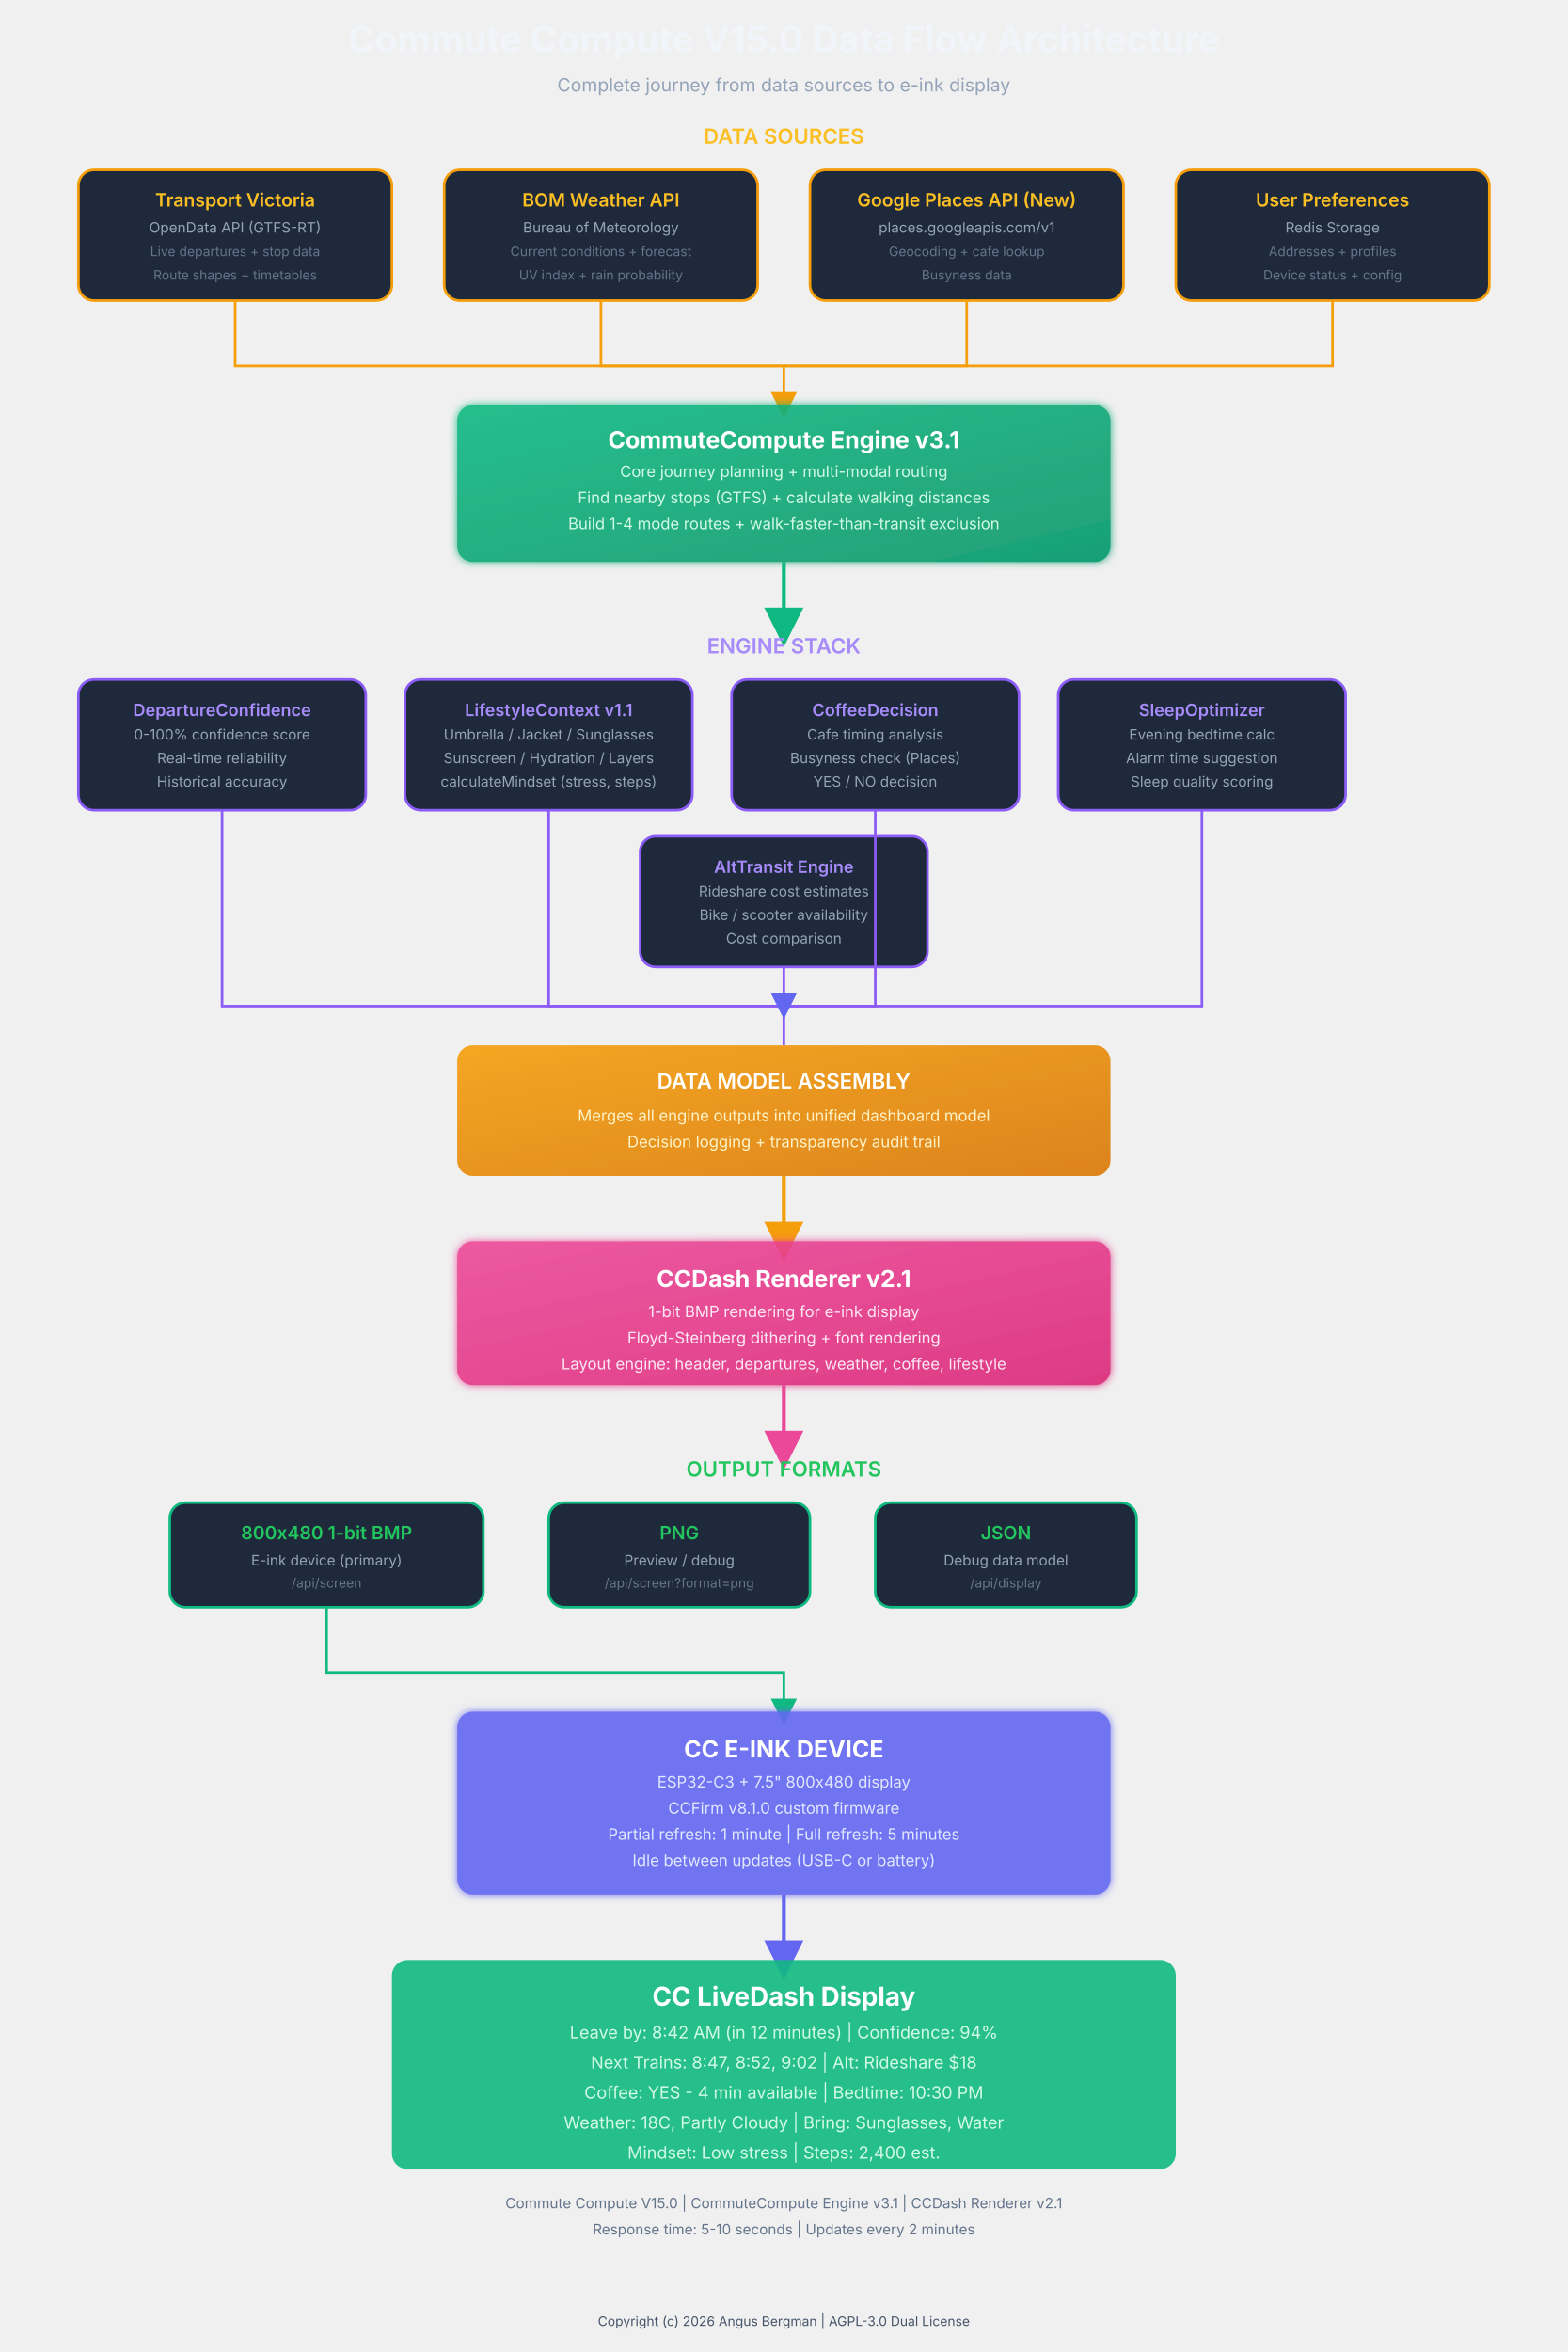
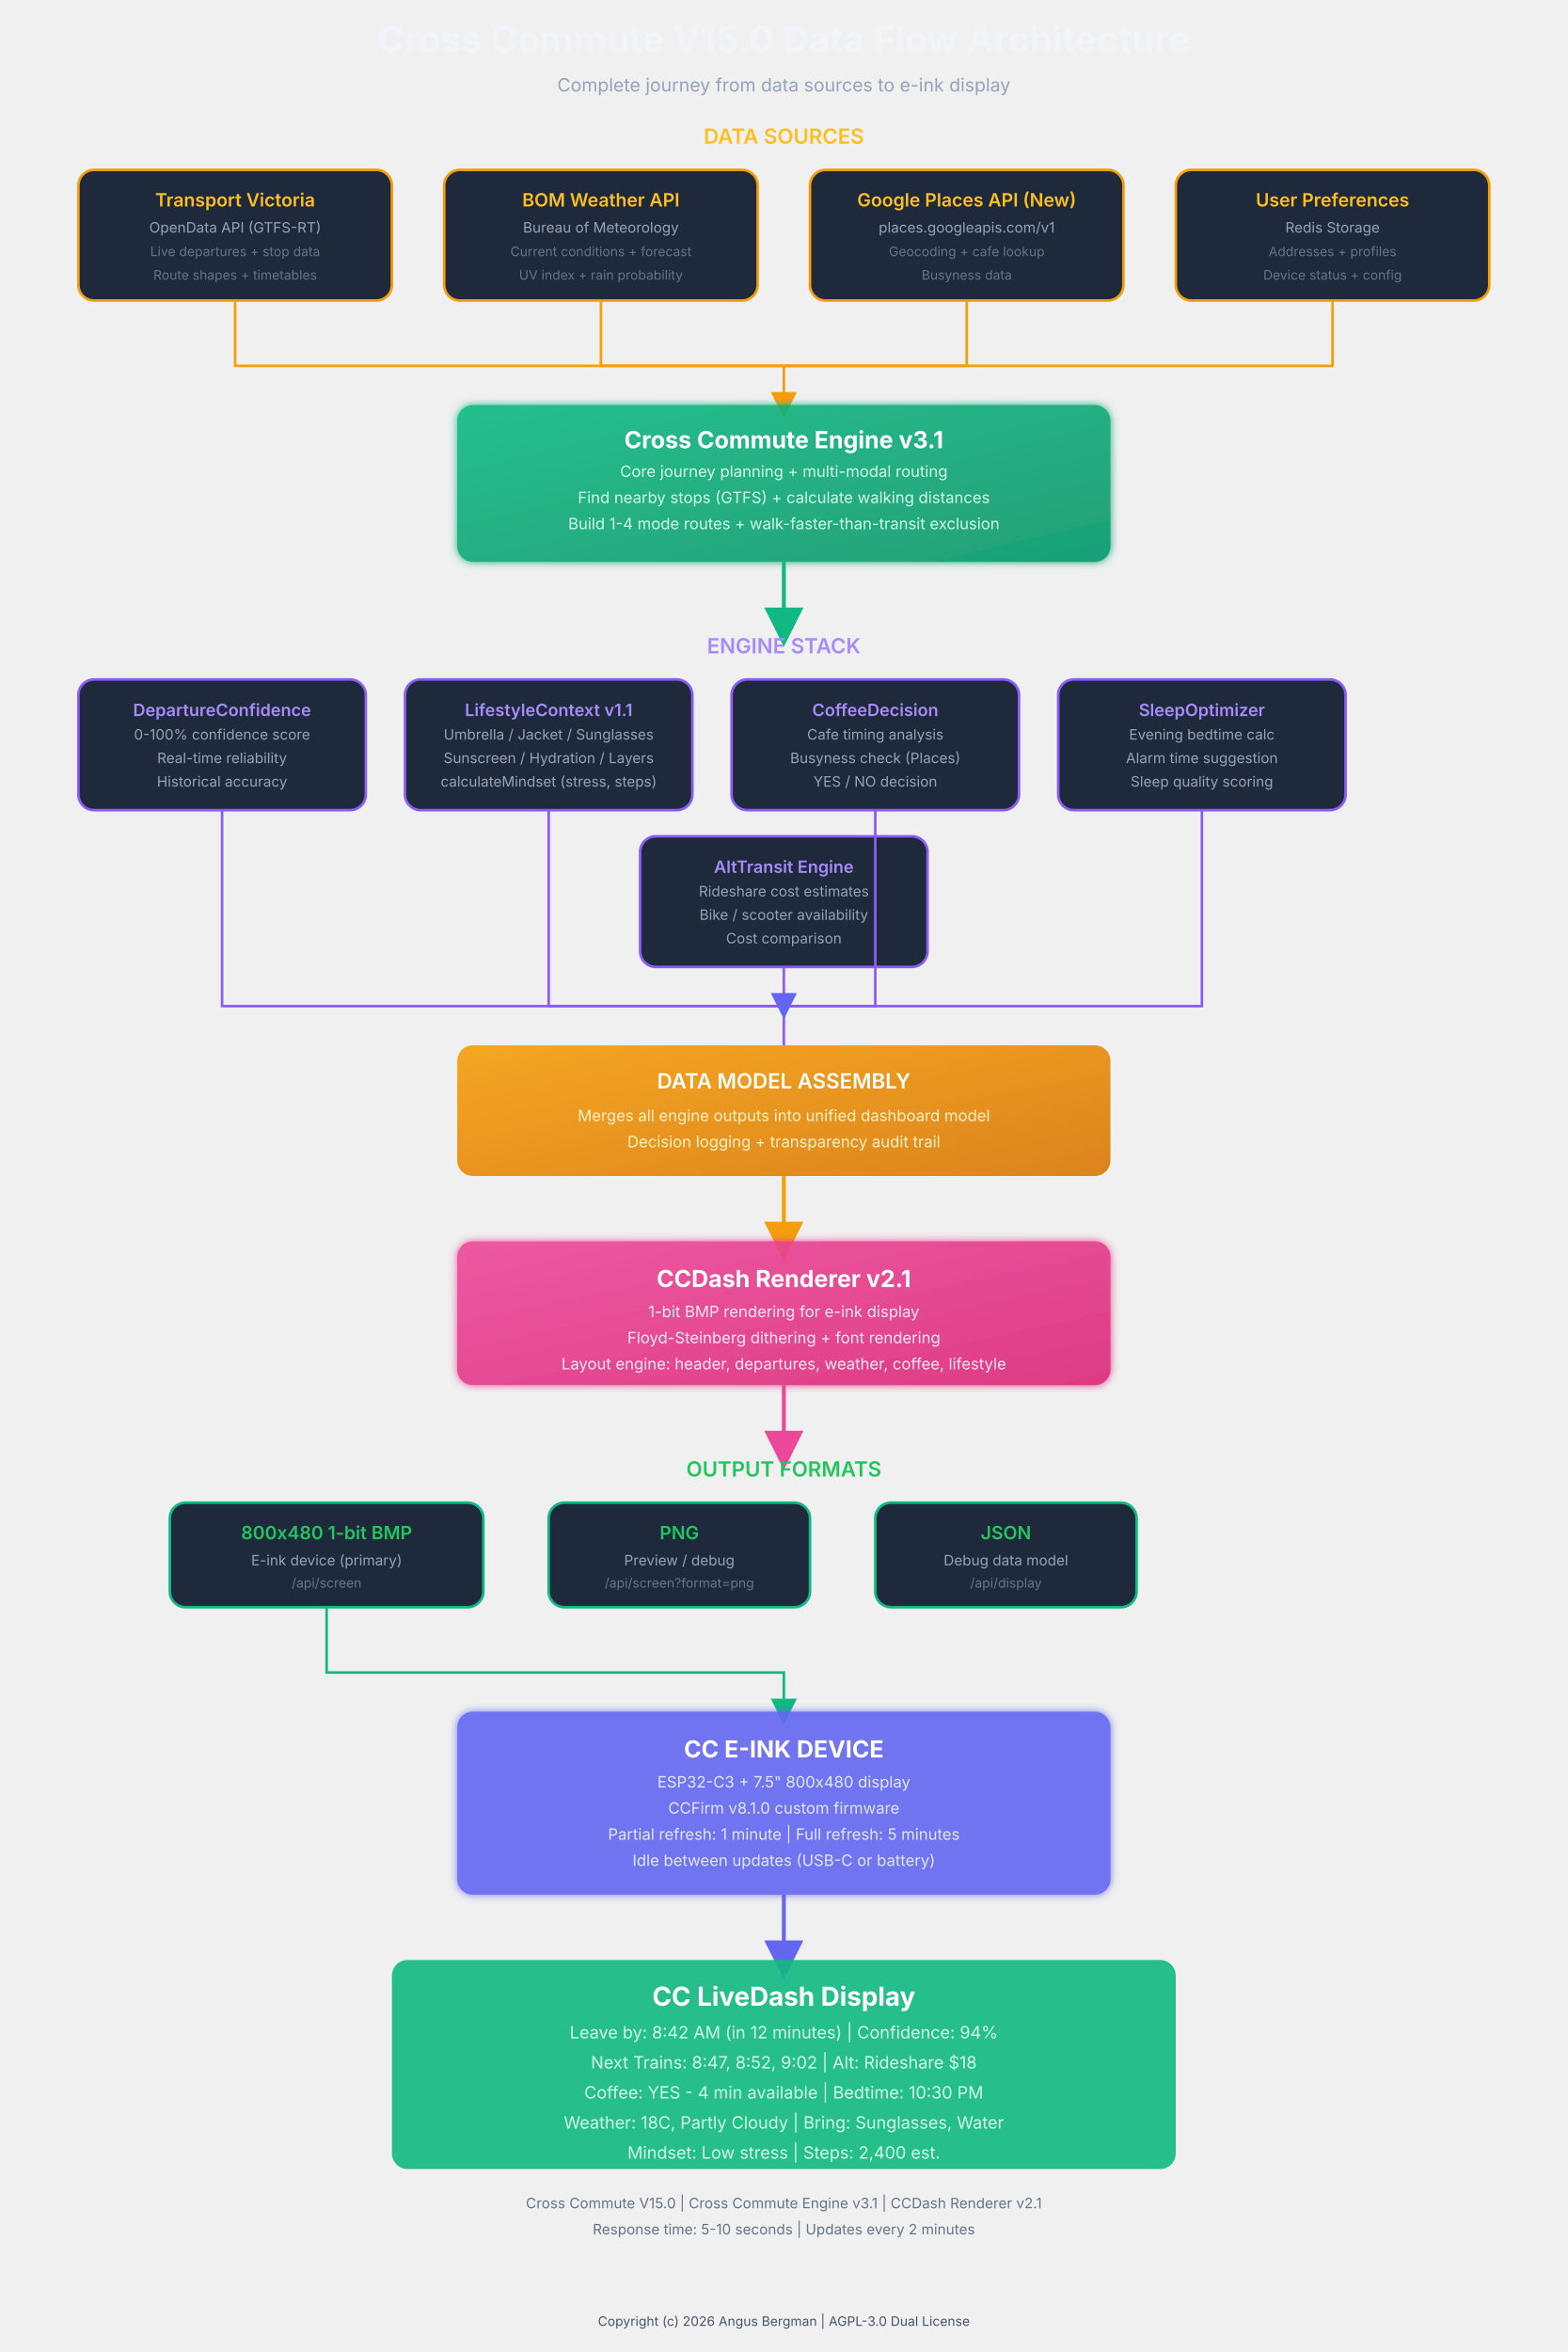
<svg xmlns="http://www.w3.org/2000/svg" viewBox="0 0 1200 1800" style="background: #0f172a">
  <defs>
    <linearGradient id="grad1" x1="0%" y1="0%" x2="100%" y2="100%">
      <stop offset="0%" style="stop-color:#6366f1;stop-opacity:1" />
      <stop offset="100%" style="stop-color:#6366f1;stop-opacity:1" />
    </linearGradient>
    <linearGradient id="grad2" x1="0%" y1="0%" x2="100%" y2="100%">
      <stop offset="0%" style="stop-color:#10b981;stop-opacity:1" />
      <stop offset="100%" style="stop-color:#059669;stop-opacity:1" />
    </linearGradient>
    <linearGradient id="grad3" x1="0%" y1="0%" x2="100%" y2="100%">
      <stop offset="0%" style="stop-color:#f59e0b;stop-opacity:1" />
      <stop offset="100%" style="stop-color:#d97706;stop-opacity:1" />
    </linearGradient>
    <linearGradient id="grad4" x1="0%" y1="0%" x2="100%" y2="100%">
      <stop offset="0%" style="stop-color:#ec4899;stop-opacity:1" />
      <stop offset="100%" style="stop-color:#db2777;stop-opacity:1" />
    </linearGradient>
    <filter id="glow">
      <feGaussianBlur stdDeviation="3" result="coloredBlur" />
      <feMerge>
        <feMergeNode in="coloredBlur" />
        <feMergeNode in="SourceGraphic" />
      </feMerge>
    </filter>
    <marker id="arrowhead" markerWidth="10" markerHeight="10" refX="5" refY="5" orient="auto">
      <polygon points="0 0, 10 5, 0 10" fill="#6366f1" />
    </marker>
    <marker id="arrowhead2" markerWidth="10" markerHeight="10" refX="5" refY="5" orient="auto">
      <polygon points="0 0, 10 5, 0 10" fill="#10b981" />
    </marker>
    <marker id="arrowhead3" markerWidth="10" markerHeight="10" refX="5" refY="5" orient="auto">
      <polygon points="0 0, 10 5, 0 10" fill="#f59e0b" />
    </marker>
    <marker id="arrowhead4" markerWidth="10" markerHeight="10" refX="5" refY="5" orient="auto">
      <polygon points="0 0, 10 5, 0 10" fill="#ec4899" />
    </marker>
  </defs>
  <text x="600" y="40" font-family="Inter, system-ui, sans-serif" font-size="28" font-weight="700" fill="#f1f5f9" text-anchor="middle">
-     Commute Compute V15.0 Data Flow Architecture
+     Cross Commute V15.0 Data Flow Architecture
  </text>
  <text x="600" y="70" font-family="Inter, system-ui, sans-serif" font-size="14" fill="#94a3b8" text-anchor="middle">
    Complete journey from data sources to e-ink display
  </text>
  <text x="600" y="110" font-family="Inter, system-ui, sans-serif" font-size="16" font-weight="600" fill="#fbbf24" text-anchor="middle">DATA SOURCES</text>
  <rect x="60" y="130" width="240" height="100" rx="12" fill="#1e293b" stroke="#f59e0b" stroke-width="2" />
  <text x="180" y="158" font-family="Inter, system-ui, sans-serif" font-size="14" font-weight="600" fill="#fbbf24" text-anchor="middle">Transport Victoria</text>
  <text x="180" y="178" font-family="Inter, system-ui, sans-serif" font-size="11" fill="#94a3b8" text-anchor="middle">OpenData API (GTFS-RT)</text>
  <text x="180" y="196" font-family="Inter, system-ui, sans-serif" font-size="10" fill="#64748b" text-anchor="middle">Live departures + stop data</text>
  <text x="180" y="214" font-family="Inter, system-ui, sans-serif" font-size="10" fill="#64748b" text-anchor="middle">Route shapes + timetables</text>
  <rect x="340" y="130" width="240" height="100" rx="12" fill="#1e293b" stroke="#f59e0b" stroke-width="2" />
  <text x="460" y="158" font-family="Inter, system-ui, sans-serif" font-size="14" font-weight="600" fill="#fbbf24" text-anchor="middle">BOM Weather API</text>
  <text x="460" y="178" font-family="Inter, system-ui, sans-serif" font-size="11" fill="#94a3b8" text-anchor="middle">Bureau of Meteorology</text>
  <text x="460" y="196" font-family="Inter, system-ui, sans-serif" font-size="10" fill="#64748b" text-anchor="middle">Current conditions + forecast</text>
  <text x="460" y="214" font-family="Inter, system-ui, sans-serif" font-size="10" fill="#64748b" text-anchor="middle">UV index + rain probability</text>
  <rect x="620" y="130" width="240" height="100" rx="12" fill="#1e293b" stroke="#f59e0b" stroke-width="2" />
  <text x="740" y="158" font-family="Inter, system-ui, sans-serif" font-size="14" font-weight="600" fill="#fbbf24" text-anchor="middle">Google Places API (New)</text>
  <text x="740" y="178" font-family="Inter, system-ui, sans-serif" font-size="11" fill="#94a3b8" text-anchor="middle">places.googleapis.com/v1</text>
  <text x="740" y="196" font-family="Inter, system-ui, sans-serif" font-size="10" fill="#64748b" text-anchor="middle">Geocoding + cafe lookup</text>
  <text x="740" y="214" font-family="Inter, system-ui, sans-serif" font-size="10" fill="#64748b" text-anchor="middle">Busyness data</text>
  <rect x="900" y="130" width="240" height="100" rx="12" fill="#1e293b" stroke="#f59e0b" stroke-width="2" />
  <text x="1020" y="158" font-family="Inter, system-ui, sans-serif" font-size="14" font-weight="600" fill="#fbbf24" text-anchor="middle">User Preferences</text>
  <text x="1020" y="178" font-family="Inter, system-ui, sans-serif" font-size="11" fill="#94a3b8" text-anchor="middle">Redis Storage</text>
  <text x="1020" y="196" font-family="Inter, system-ui, sans-serif" font-size="10" fill="#64748b" text-anchor="middle">Addresses + profiles</text>
  <text x="1020" y="214" font-family="Inter, system-ui, sans-serif" font-size="10" fill="#64748b" text-anchor="middle">Device status + config</text>
  <path d="M 180 230 L 180 280 L 600 280 L 600 310" stroke="#f59e0b" stroke-width="2" fill="none" marker-end="url(#arrowhead3)" />
  <path d="M 460 230 L 460 280 L 600 280" stroke="#f59e0b" stroke-width="2" fill="none" />
  <path d="M 740 230 L 740 280 L 600 280" stroke="#f59e0b" stroke-width="2" fill="none" />
  <path d="M 1020 230 L 1020 280 L 600 280" stroke="#f59e0b" stroke-width="2" fill="none" />
  <rect x="350" y="310" width="500" height="120" rx="12" fill="url(#grad2)" opacity="0.9" filter="url(#glow)" />
-   <text x="600" y="343" font-family="Inter, system-ui, sans-serif" font-size="18" font-weight="700" fill="white" text-anchor="middle">CommuteCompute Engine v3.1</text>
+   <text x="600" y="343" font-family="Inter, system-ui, sans-serif" font-size="18" font-weight="700" fill="white" text-anchor="middle">Cross Commute Engine v3.1</text>
  <text x="600" y="365" font-family="Inter, system-ui, sans-serif" font-size="12" fill="#d1fae5" text-anchor="middle">Core journey planning + multi-modal routing</text>
  <text x="600" y="385" font-family="Inter, system-ui, sans-serif" font-size="12" fill="#d1fae5" text-anchor="middle">Find nearby stops (GTFS) + calculate walking distances</text>
  <text x="600" y="405" font-family="Inter, system-ui, sans-serif" font-size="12" fill="#d1fae5" text-anchor="middle">Build 1-4 mode routes + walk-faster-than-transit exclusion</text>
  <path d="M 600 430 L 600 480" stroke="#10b981" stroke-width="3" fill="none" marker-end="url(#arrowhead2)" />
  <text x="600" y="500" font-family="Inter, system-ui, sans-serif" font-size="16" font-weight="600" fill="#a78bfa" text-anchor="middle">ENGINE STACK</text>
  <rect x="60" y="520" width="220" height="100" rx="12" fill="#1e293b" stroke="#8b5cf6" stroke-width="2" />
  <text x="170" y="548" font-family="Inter, system-ui, sans-serif" font-size="13" font-weight="600" fill="#a78bfa" text-anchor="middle">DepartureConfidence</text>
  <text x="170" y="566" font-family="Inter, system-ui, sans-serif" font-size="11" fill="#94a3b8" text-anchor="middle">0-100% confidence score</text>
  <text x="170" y="584" font-family="Inter, system-ui, sans-serif" font-size="11" fill="#94a3b8" text-anchor="middle">Real-time reliability</text>
  <text x="170" y="602" font-family="Inter, system-ui, sans-serif" font-size="11" fill="#94a3b8" text-anchor="middle">Historical accuracy</text>
  <rect x="310" y="520" width="220" height="100" rx="12" fill="#1e293b" stroke="#8b5cf6" stroke-width="2" />
  <text x="420" y="548" font-family="Inter, system-ui, sans-serif" font-size="13" font-weight="600" fill="#a78bfa" text-anchor="middle">LifestyleContext v1.1</text>
  <text x="420" y="566" font-family="Inter, system-ui, sans-serif" font-size="11" fill="#94a3b8" text-anchor="middle">Umbrella / Jacket / Sunglasses</text>
  <text x="420" y="584" font-family="Inter, system-ui, sans-serif" font-size="11" fill="#94a3b8" text-anchor="middle">Sunscreen / Hydration / Layers</text>
  <text x="420" y="602" font-family="Inter, system-ui, sans-serif" font-size="11" fill="#94a3b8" text-anchor="middle">calculateMindset (stress, steps)</text>
  <rect x="560" y="520" width="220" height="100" rx="12" fill="#1e293b" stroke="#8b5cf6" stroke-width="2" />
  <text x="670" y="548" font-family="Inter, system-ui, sans-serif" font-size="13" font-weight="600" fill="#a78bfa" text-anchor="middle">CoffeeDecision</text>
  <text x="670" y="566" font-family="Inter, system-ui, sans-serif" font-size="11" fill="#94a3b8" text-anchor="middle">Cafe timing analysis</text>
  <text x="670" y="584" font-family="Inter, system-ui, sans-serif" font-size="11" fill="#94a3b8" text-anchor="middle">Busyness check (Places)</text>
  <text x="670" y="602" font-family="Inter, system-ui, sans-serif" font-size="11" fill="#94a3b8" text-anchor="middle">YES / NO decision</text>
  <rect x="810" y="520" width="220" height="100" rx="12" fill="#1e293b" stroke="#8b5cf6" stroke-width="2" />
  <text x="920" y="548" font-family="Inter, system-ui, sans-serif" font-size="13" font-weight="600" fill="#a78bfa" text-anchor="middle">SleepOptimizer</text>
  <text x="920" y="566" font-family="Inter, system-ui, sans-serif" font-size="11" fill="#94a3b8" text-anchor="middle">Evening bedtime calc</text>
  <text x="920" y="584" font-family="Inter, system-ui, sans-serif" font-size="11" fill="#94a3b8" text-anchor="middle">Alarm time suggestion</text>
  <text x="920" y="602" font-family="Inter, system-ui, sans-serif" font-size="11" fill="#94a3b8" text-anchor="middle">Sleep quality scoring</text>
  <rect x="490" y="640" width="220" height="100" rx="12" fill="#1e293b" stroke="#8b5cf6" stroke-width="2" />
  <text x="600" y="668" font-family="Inter, system-ui, sans-serif" font-size="13" font-weight="600" fill="#a78bfa" text-anchor="middle">AltTransit Engine</text>
  <text x="600" y="686" font-family="Inter, system-ui, sans-serif" font-size="11" fill="#94a3b8" text-anchor="middle">Rideshare cost estimates</text>
  <text x="600" y="704" font-family="Inter, system-ui, sans-serif" font-size="11" fill="#94a3b8" text-anchor="middle">Bike / scooter availability</text>
  <text x="600" y="722" font-family="Inter, system-ui, sans-serif" font-size="11" fill="#94a3b8" text-anchor="middle">Cost comparison</text>
  <path d="M 170 620 L 170 770 L 600 770 L 600 800" stroke="#8b5cf6" stroke-width="2" fill="none" />
  <path d="M 420 620 L 420 770 L 600 770" stroke="#8b5cf6" stroke-width="2" fill="none" />
  <path d="M 670 620 L 670 770 L 600 770" stroke="#8b5cf6" stroke-width="2" fill="none" />
  <path d="M 920 620 L 920 770 L 600 770" stroke="#8b5cf6" stroke-width="2" fill="none" />
  <path d="M 600 740 L 600 770" stroke="#8b5cf6" stroke-width="2" fill="none" marker-end="url(#arrowhead)" />
  <rect x="350" y="800" width="500" height="100" rx="12" fill="url(#grad3)" opacity="0.9" />
  <text x="600" y="833" font-family="Inter, system-ui, sans-serif" font-size="16" font-weight="600" fill="white" text-anchor="middle">DATA MODEL ASSEMBLY</text>
  <text x="600" y="858" font-family="Inter, system-ui, sans-serif" font-size="12" fill="#fef3c7" text-anchor="middle">Merges all engine outputs into unified dashboard model</text>
  <text x="600" y="878" font-family="Inter, system-ui, sans-serif" font-size="12" fill="#fef3c7" text-anchor="middle">Decision logging + transparency audit trail</text>
  <path d="M 600 900 L 600 950" stroke="#f59e0b" stroke-width="3" fill="none" marker-end="url(#arrowhead3)" />
  <rect x="350" y="950" width="500" height="110" rx="12" fill="url(#grad4)" opacity="0.9" filter="url(#glow)" />
  <text x="600" y="985" font-family="Inter, system-ui, sans-serif" font-size="18" font-weight="700" fill="white" text-anchor="middle">CCDash Renderer v2.1</text>
  <text x="600" y="1008" font-family="Inter, system-ui, sans-serif" font-size="12" fill="#fce7f3" text-anchor="middle">1-bit BMP rendering for e-ink display</text>
  <text x="600" y="1028" font-family="Inter, system-ui, sans-serif" font-size="12" fill="#fce7f3" text-anchor="middle">Floyd-Steinberg dithering + font rendering</text>
  <text x="600" y="1048" font-family="Inter, system-ui, sans-serif" font-size="12" fill="#fce7f3" text-anchor="middle">Layout engine: header, departures, weather, coffee, lifestyle</text>
  <path d="M 600 1060 L 600 1110" stroke="#ec4899" stroke-width="3" fill="none" marker-end="url(#arrowhead4)" />
  <text x="600" y="1130" font-family="Inter, system-ui, sans-serif" font-size="16" font-weight="600" fill="#22c55e" text-anchor="middle">OUTPUT FORMATS</text>
  <rect x="130" y="1150" width="240" height="80" rx="12" fill="#1e293b" stroke="#10b981" stroke-width="2" />
  <text x="250" y="1178" font-family="Inter, system-ui, sans-serif" font-size="14" font-weight="600" fill="#22c55e" text-anchor="middle">800x480 1-bit BMP</text>
  <text x="250" y="1198" font-family="Inter, system-ui, sans-serif" font-size="11" fill="#94a3b8" text-anchor="middle">E-ink device (primary)</text>
  <text x="250" y="1215" font-family="Inter, system-ui, sans-serif" font-size="10" fill="#64748b" text-anchor="middle">/api/screen</text>
  <rect x="420" y="1150" width="200" height="80" rx="12" fill="#1e293b" stroke="#10b981" stroke-width="2" />
  <text x="520" y="1178" font-family="Inter, system-ui, sans-serif" font-size="14" font-weight="600" fill="#22c55e" text-anchor="middle">PNG</text>
  <text x="520" y="1198" font-family="Inter, system-ui, sans-serif" font-size="11" fill="#94a3b8" text-anchor="middle">Preview / debug</text>
  <text x="520" y="1215" font-family="Inter, system-ui, sans-serif" font-size="10" fill="#64748b" text-anchor="middle">/api/screen?format=png</text>
  <rect x="670" y="1150" width="200" height="80" rx="12" fill="#1e293b" stroke="#10b981" stroke-width="2" />
  <text x="770" y="1178" font-family="Inter, system-ui, sans-serif" font-size="14" font-weight="600" fill="#22c55e" text-anchor="middle">JSON</text>
  <text x="770" y="1198" font-family="Inter, system-ui, sans-serif" font-size="11" fill="#94a3b8" text-anchor="middle">Debug data model</text>
  <text x="770" y="1215" font-family="Inter, system-ui, sans-serif" font-size="10" fill="#64748b" text-anchor="middle">/api/display</text>
  <path d="M 250 1230 L 250 1280 L 600 1280 L 600 1310" stroke="#10b981" stroke-width="2" fill="none" marker-end="url(#arrowhead2)" />
  <rect x="350" y="1310" width="500" height="140" rx="12" fill="url(#grad1)" opacity="0.9" filter="url(#glow)" />
  <text x="600" y="1345" font-family="Inter, system-ui, sans-serif" font-size="18" font-weight="700" fill="white" text-anchor="middle">CC E-INK DEVICE</text>
  <text x="600" y="1368" font-family="Inter, system-ui, sans-serif" font-size="12" fill="#e0e7ff" text-anchor="middle">ESP32-C3 + 7.5" 800x480 display</text>
  <text x="600" y="1388" font-family="Inter, system-ui, sans-serif" font-size="12" fill="#e0e7ff" text-anchor="middle">CCFirm v8.1.0 custom firmware</text>
  <text x="600" y="1408" font-family="Inter, system-ui, sans-serif" font-size="12" fill="#e0e7ff" text-anchor="middle">Partial refresh: 1 minute | Full refresh: 5 minutes</text>
  <text x="600" y="1428" font-family="Inter, system-ui, sans-serif" font-size="12" fill="#e0e7ff" text-anchor="middle">Idle between updates (USB-C or battery)</text>
  <path d="M 600 1450 L 600 1500" stroke="#6366f1" stroke-width="3" fill="none" marker-end="url(#arrowhead)" />
  <rect x="300" y="1500" width="600" height="160" rx="12" fill="#10b981" opacity="0.9" />
  <text x="600" y="1535" font-family="Inter, system-ui, sans-serif" font-size="20" font-weight="700" fill="white" text-anchor="middle">CC LiveDash Display</text>
  <text x="600" y="1560" font-family="Inter, system-ui, sans-serif" font-size="13" fill="#d1fae5" text-anchor="middle">Leave by: 8:42 AM (in 12 minutes) | Confidence: 94%</text>
  <text x="600" y="1583" font-family="Inter, system-ui, sans-serif" font-size="13" fill="#d1fae5" text-anchor="middle">Next Trains: 8:47, 8:52, 9:02 | Alt: Rideshare $18</text>
  <text x="600" y="1606" font-family="Inter, system-ui, sans-serif" font-size="13" fill="#d1fae5" text-anchor="middle">Coffee: YES - 4 min available | Bedtime: 10:30 PM</text>
  <text x="600" y="1629" font-family="Inter, system-ui, sans-serif" font-size="13" fill="#d1fae5" text-anchor="middle">Weather: 18C, Partly Cloudy | Bring: Sunglasses, Water</text>
  <text x="600" y="1652" font-family="Inter, system-ui, sans-serif" font-size="13" fill="#d1fae5" text-anchor="middle">Mindset: Low stress | Steps: 2,400 est.</text>
  <text x="600" y="1690" font-family="Inter, system-ui, sans-serif" font-size="11" fill="#64748b" text-anchor="middle">
-     Commute Compute V15.0 | CommuteCompute Engine v3.1 | CCDash Renderer v2.1
+     Cross Commute V15.0 | Cross Commute Engine v3.1 | CCDash Renderer v2.1
  </text>
  <text x="600" y="1710" font-family="Inter, system-ui, sans-serif" font-size="11" fill="#64748b" text-anchor="middle">
    Response time: 5-10 seconds | Updates every 2 minutes
  </text>
  <text x="600" y="1780" font-family="Inter, system-ui, sans-serif" font-size="10" fill="#475569" text-anchor="middle">
    Copyright (c) 2026 Angus Bergman | AGPL-3.0 Dual License
  </text>
</svg>
